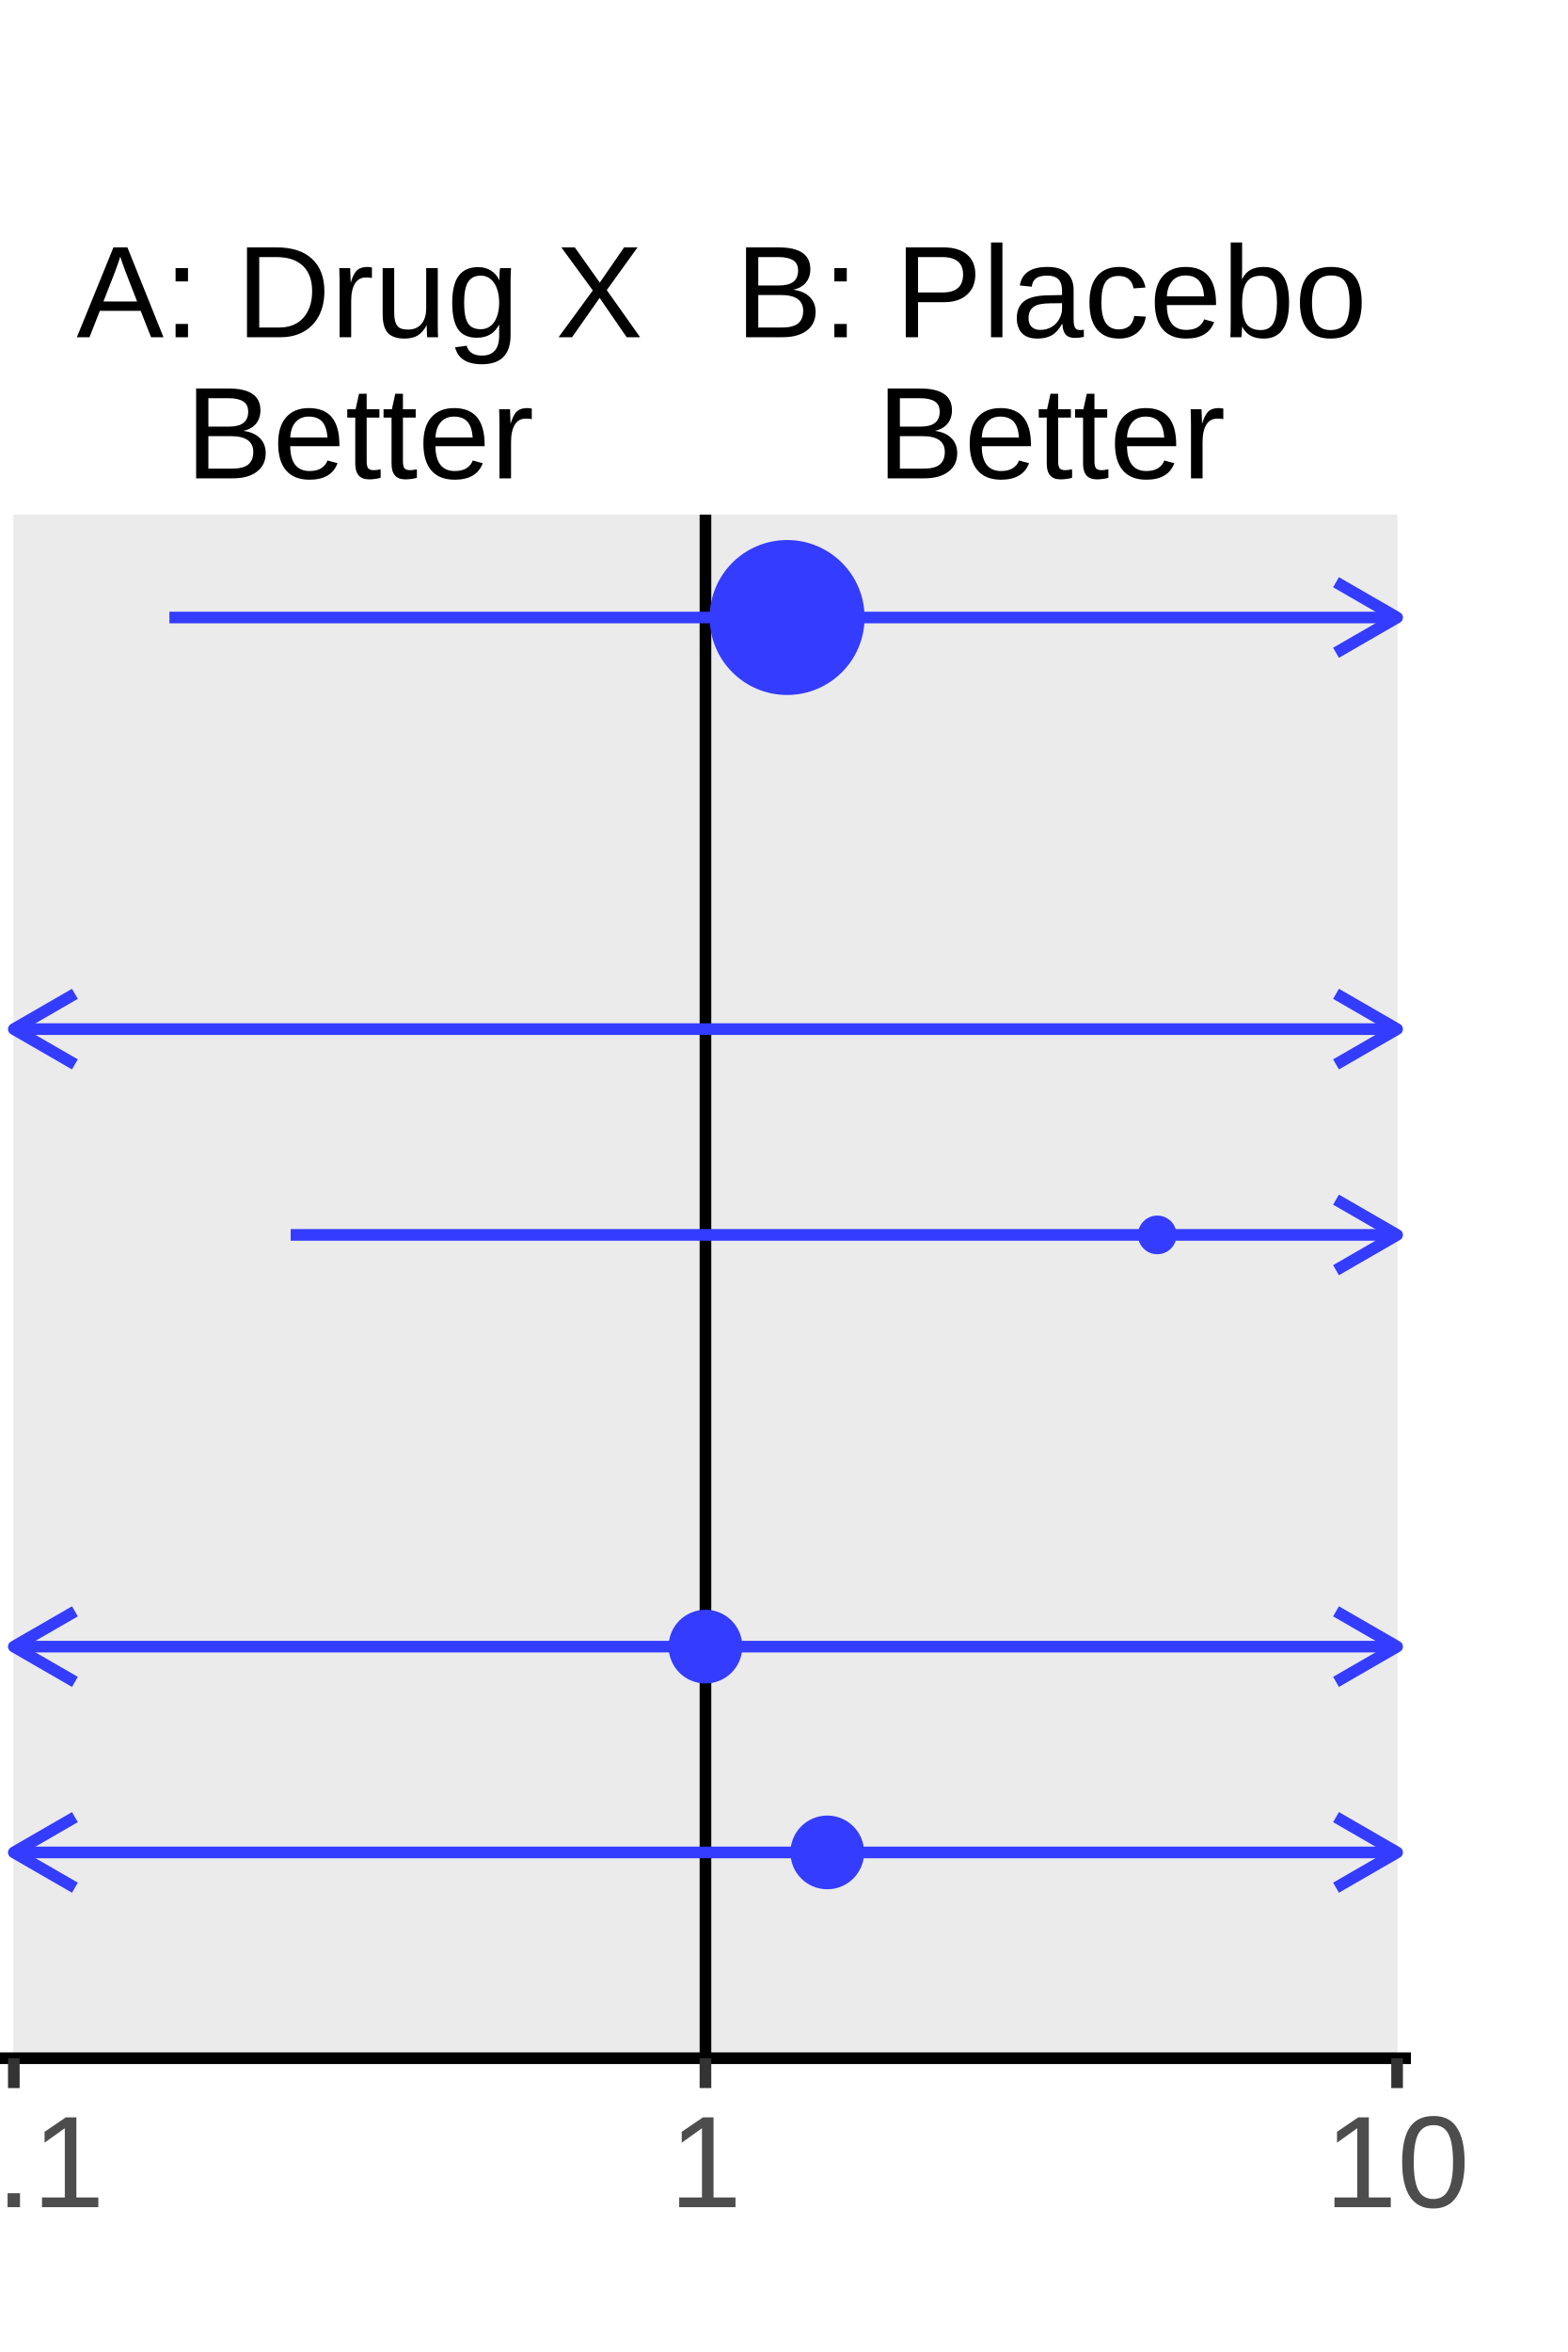
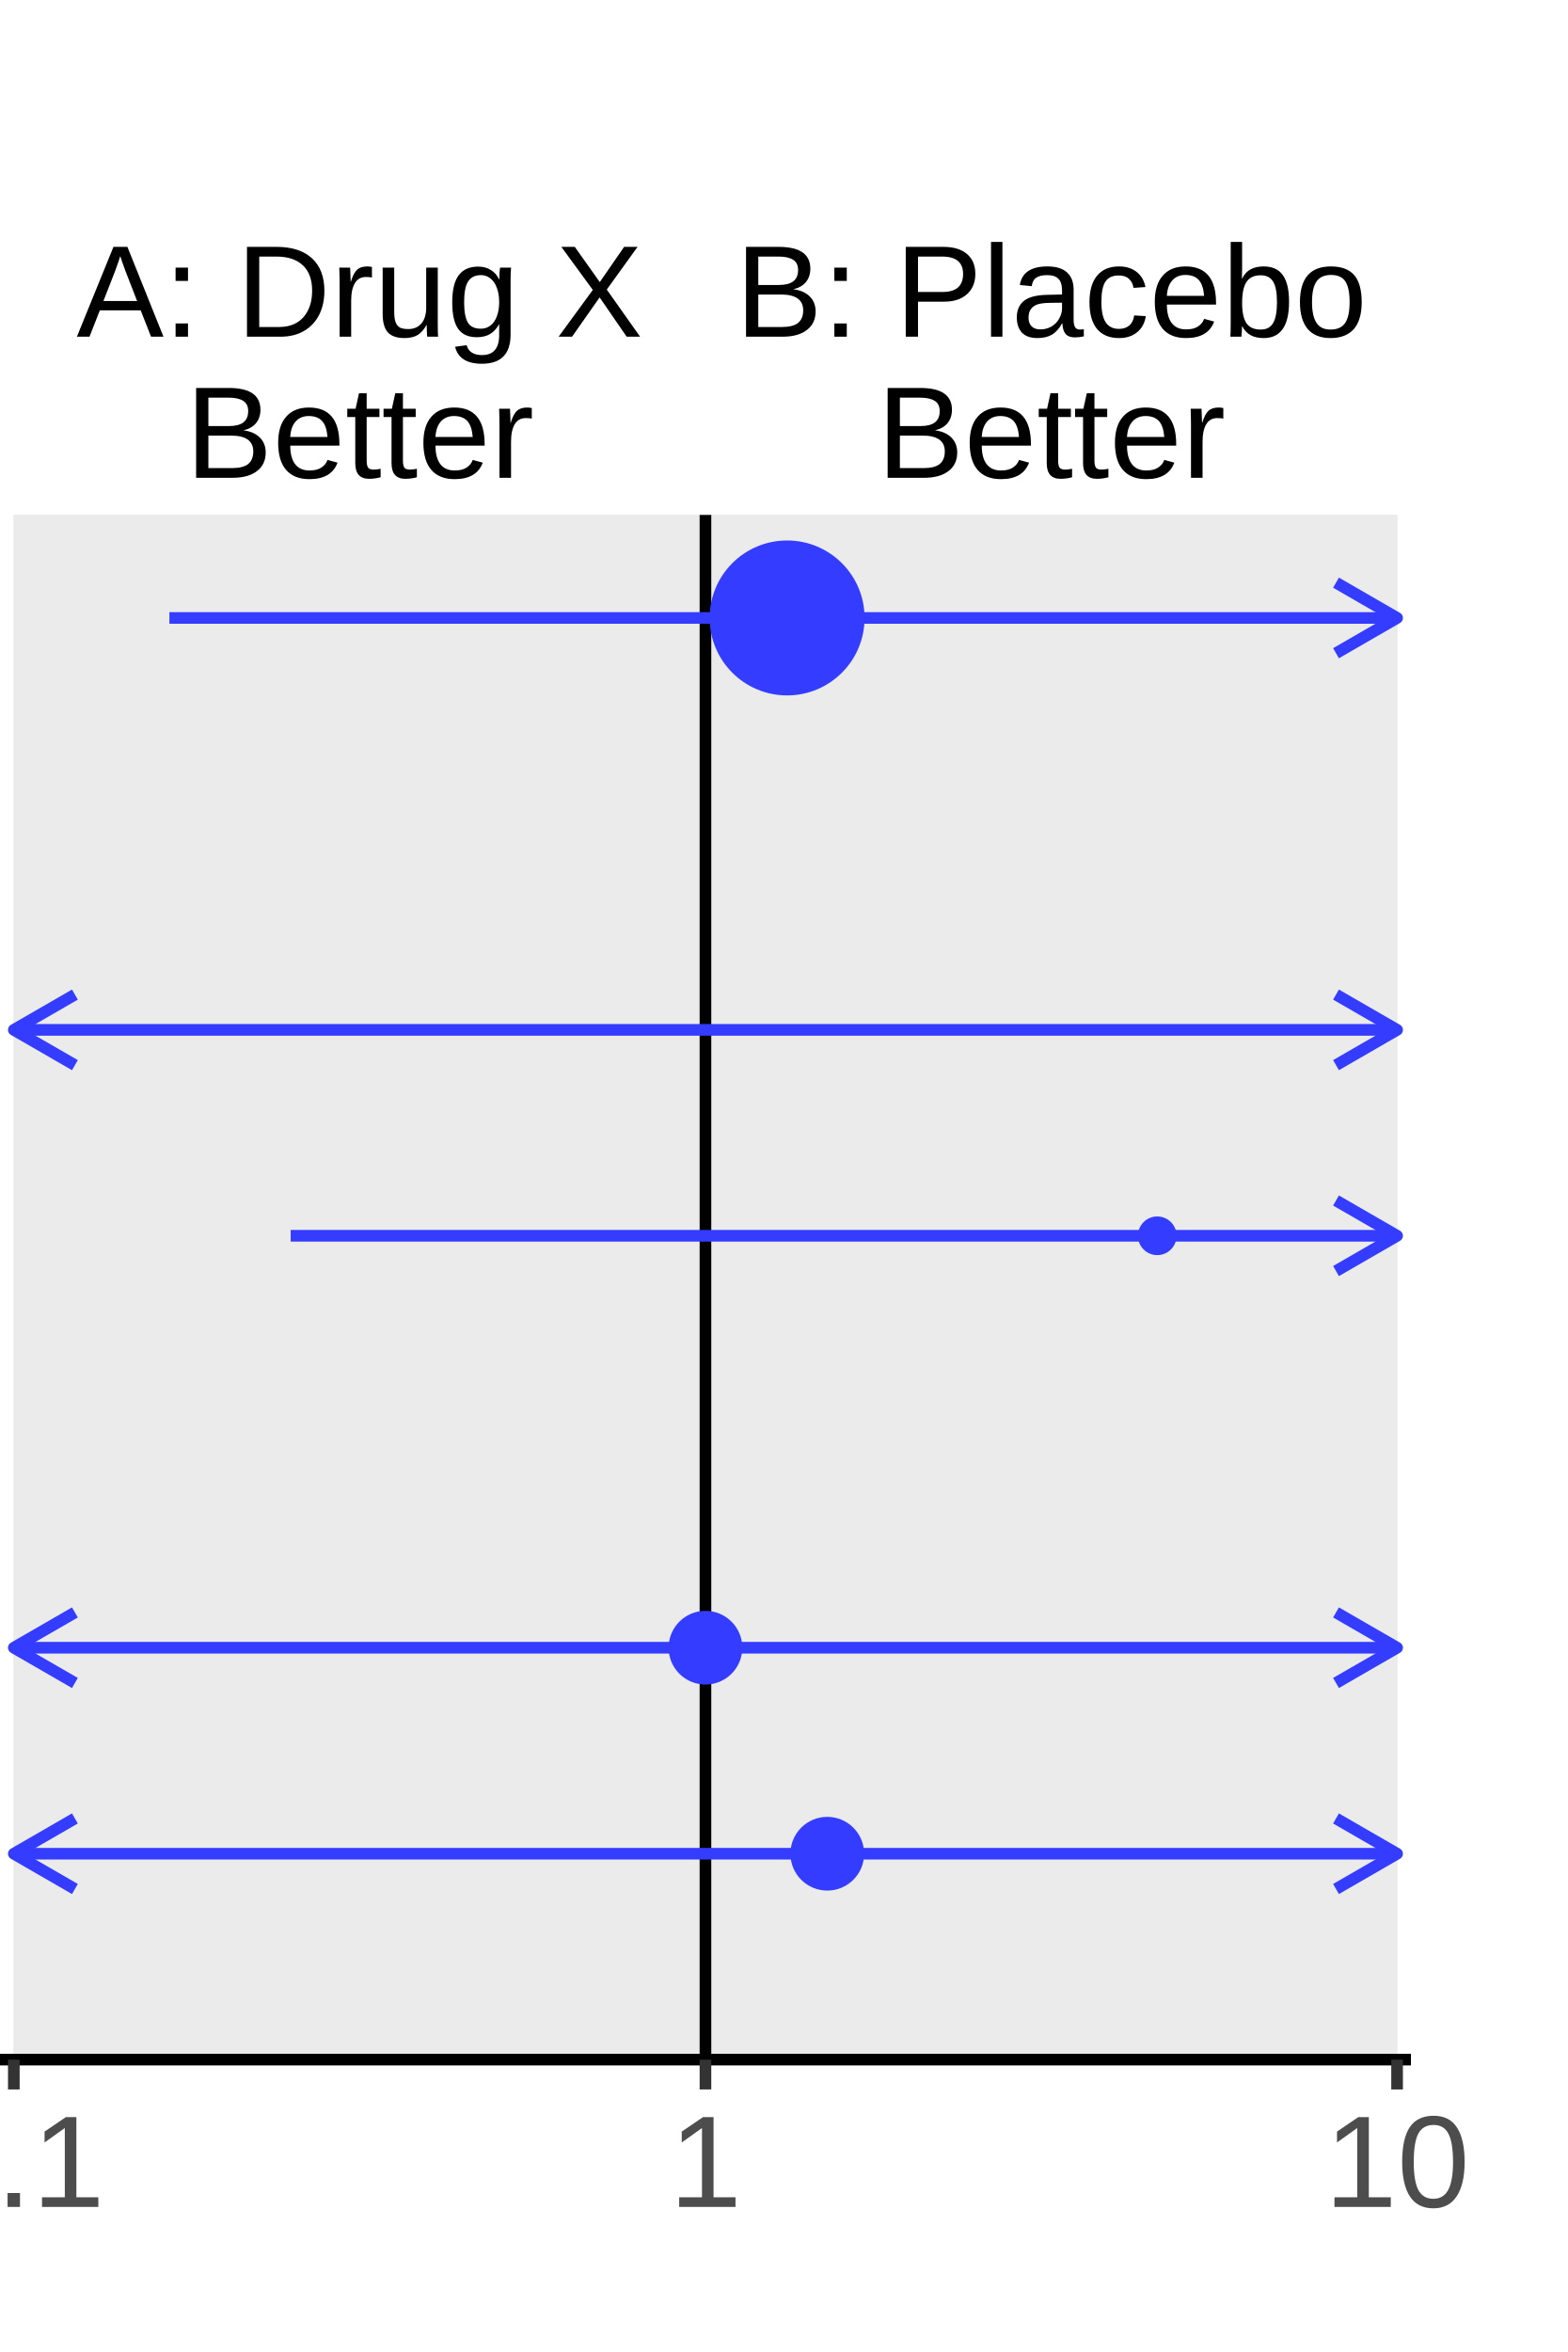
<svg xmlns="http://www.w3.org/2000/svg" class="svglite" width="144.00pt" height="216.00pt" viewBox="0 0 144.00 216.00">
  <defs>
    <style type="text/css">
    .svglite line, .svglite polyline, .svglite polygon, .svglite path, .svglite rect, .svglite circle {
      fill: none;
      stroke: #000000;
      stroke-linecap: round;
      stroke-linejoin: round;
      stroke-miterlimit: 10.00;
    }
    .svglite text {
      white-space: pre;
    }
  </style>
  </defs>
  <rect width="100%" height="100%" style="stroke: none; fill: none;" />
  <defs>
    <clipPath id="cpMC4wMHwxNDQuMDB8MC4wMHwyMTYuMDA=">
      <rect x="0.00" y="0.00" width="144.00" height="216.00" />
    </clipPath>
  </defs>
  <g clip-path="url(#cpMC4wMHwxNDQuMDB8MC4wMHwyMTYuMDA=)">
    <rect x="0.00" y="0.00" width="144.00" height="216.00" style="stroke-width: 1.07; stroke: none;" />
-     <rect x="0.00" y="-0" width="129.60" height="189.02" style="stroke-width: 1.07; stroke: none;" />
-     <rect x="1.27" y="47.26" width="127.06" height="141.77" style="stroke-width: 1.07; stroke: none; stroke-linecap: butt; stroke-linejoin: miter; fill: #EBEBEB;" />
-     <rect x="1.27" y="47.26" width="127.06" height="141.77" style="stroke-width: 1.07; stroke: none; stroke-linecap: butt; stroke-linejoin: miter; fill: #EBEBEB;" />
-     <rect x="1.27" y="47.26" width="127.06" height="141.77" style="stroke-width: 1.07; stroke: none; stroke-linecap: butt; stroke-linejoin: miter; fill: #EBEBEB;" />
-     <rect x="1.27" y="47.26" width="127.06" height="141.77" style="stroke-width: 1.07; stroke: none; stroke-linecap: butt; stroke-linejoin: miter; fill: #EBEBEB;" />
-     <rect x="1.27" y="47.26" width="127.06" height="141.77" style="stroke-width: 1.07; stroke: none; stroke-linecap: butt; stroke-linejoin: miter; fill: #EBEBEB;" />
-     <line x1="64.80" y1="189.02" x2="64.80" y2="47.26" style="stroke-width: 1.07; stroke-linecap: butt;" />
-     <text x="33.04" y="30.97" text-anchor="middle" style="font-size: 12.00px; font-family: &quot;Liberation Sans&quot;;" textLength="57.30px" lengthAdjust="spacingAndGlyphs">A: Drug X</text>
-     <text x="33.04" y="43.93" text-anchor="middle" style="font-size: 12.00px; font-family: &quot;Liberation Sans&quot;;" textLength="37.36px" lengthAdjust="spacingAndGlyphs">Better</text>
-     <text x="96.56" y="30.97" text-anchor="middle" style="font-size: 12.00px; font-family: &quot;Liberation Sans&quot;;" textLength="62.98px" lengthAdjust="spacingAndGlyphs">B: Placebo</text>
-     <text x="96.56" y="43.93" text-anchor="middle" style="font-size: 12.00px; font-family: &quot;Liberation Sans&quot;;" textLength="37.36px" lengthAdjust="spacingAndGlyphs">Better</text>
-     <circle cx="72.30" cy="56.71" r="6.76" style="stroke-width: 0.71; stroke: #343CFF; fill: #343CFF;" />
-     <circle cx="106.30" cy="113.41" r="1.42" style="stroke-width: 0.71; stroke: #343CFF; fill: #343CFF;" />
-     <circle cx="64.80" cy="151.22" r="3.03" style="stroke-width: 0.71; stroke: #343CFF; fill: #343CFF;" />
-     <circle cx="75.99" cy="170.12" r="3.03" style="stroke-width: 0.71; stroke: #343CFF; fill: #343CFF;" />
-     <line x1="15.56" y1="56.71" x2="128.33" y2="56.71" style="stroke-width: 1.07; stroke: #343CFF; stroke-linecap: butt;" />
-     <polyline points="122.72,59.95 128.33,56.71 122.72,53.47 " style="stroke-width: 1.07; stroke: #343CFF; stroke-linecap: butt;" />
-     <line x1="1.27" y1="94.51" x2="128.33" y2="94.51" style="stroke-width: 1.07; stroke: #343CFF; stroke-linecap: butt;" />
-     <polyline points="6.88,91.27 1.27,94.51 6.88,97.75 " style="stroke-width: 1.07; stroke: #343CFF; stroke-linecap: butt;" />
-     <polyline points="122.72,97.75 128.33,94.51 122.72,91.27 " style="stroke-width: 1.07; stroke: #343CFF; stroke-linecap: butt;" />
-     <line x1="26.70" y1="113.41" x2="128.33" y2="113.41" style="stroke-width: 1.07; stroke: #343CFF; stroke-linecap: butt;" />
-     <polyline points="122.72,116.65 128.33,113.41 122.72,110.17 " style="stroke-width: 1.07; stroke: #343CFF; stroke-linecap: butt;" />
-     <line x1="1.27" y1="151.22" x2="128.33" y2="151.22" style="stroke-width: 1.07; stroke: #343CFF; stroke-linecap: butt;" />
-     <polyline points="6.88,147.98 1.27,151.22 6.88,154.46 " style="stroke-width: 1.07; stroke: #343CFF; stroke-linecap: butt;" />
-     <polyline points="122.72,154.46 128.33,151.22 122.72,147.98 " style="stroke-width: 1.07; stroke: #343CFF; stroke-linecap: butt;" />
-     <line x1="1.27" y1="170.12" x2="128.33" y2="170.12" style="stroke-width: 1.07; stroke: #343CFF; stroke-linecap: butt;" />
-     <polyline points="6.88,166.88 1.27,170.12 6.88,173.36 " style="stroke-width: 1.07; stroke: #343CFF; stroke-linecap: butt;" />
-     <polyline points="122.72,173.36 128.33,170.12 122.72,166.88 " style="stroke-width: 1.07; stroke: #343CFF; stroke-linecap: butt;" />
-     <polyline points="0.00,189.02 129.60,189.02 " style="stroke-width: 1.07; stroke-linecap: butt;" />
-     <polyline points="1.27,191.76 1.27,189.02 " style="stroke-width: 1.07; stroke: #333333; stroke-linecap: butt;" />
-     <polyline points="64.80,191.76 64.80,189.02 " style="stroke-width: 1.07; stroke: #333333; stroke-linecap: butt;" />
-     <polyline points="128.33,191.76 128.33,189.02 " style="stroke-width: 1.07; stroke: #333333; stroke-linecap: butt;" />
-     <text x="1.27" y="202.70" text-anchor="middle" style="font-size: 12.00px;fill: #4D4D4D; font-family: &quot;Liberation Sans&quot;;" textLength="19.09px" lengthAdjust="spacingAndGlyphs">0.1</text>
-     <text x="64.80" y="202.70" text-anchor="middle" style="font-size: 12.00px;fill: #4D4D4D; font-family: &quot;Liberation Sans&quot;;" textLength="7.64px" lengthAdjust="spacingAndGlyphs">1</text>
-     <text x="128.33" y="202.70" text-anchor="middle" style="font-size: 12.00px;fill: #4D4D4D; font-family: &quot;Liberation Sans&quot;;" textLength="15.28px" lengthAdjust="spacingAndGlyphs">10</text>
+     <rect x="0.00" y="0.00" width="129.60" height="189.15" style="stroke-width: 1.07; stroke: none;" />
+     <rect x="1.27" y="47.29" width="127.06" height="141.86" style="stroke-width: 1.07; stroke: none; stroke-linecap: butt; stroke-linejoin: miter; fill: #EBEBEB;" />
+     <rect x="1.27" y="47.29" width="127.06" height="141.86" style="stroke-width: 1.07; stroke: none; stroke-linecap: butt; stroke-linejoin: miter; fill: #EBEBEB;" />
+     <rect x="1.27" y="47.29" width="127.06" height="141.86" style="stroke-width: 1.07; stroke: none; stroke-linecap: butt; stroke-linejoin: miter; fill: #EBEBEB;" />
+     <rect x="1.27" y="47.29" width="127.06" height="141.86" style="stroke-width: 1.07; stroke: none; stroke-linecap: butt; stroke-linejoin: miter; fill: #EBEBEB;" />
+     <rect x="1.27" y="47.29" width="127.06" height="141.86" style="stroke-width: 1.07; stroke: none; stroke-linecap: butt; stroke-linejoin: miter; fill: #EBEBEB;" />
+     <line x1="64.80" y1="189.15" x2="64.80" y2="47.29" style="stroke-width: 1.07; stroke-linecap: butt;" />
+     <text x="33.04" y="30.92" text-anchor="middle" style="font-size: 12.00px; font-family: &quot;Arial&quot;;" textLength="52.03px" lengthAdjust="spacingAndGlyphs">A: Drug X</text>
+     <text x="33.04" y="43.88" text-anchor="middle" style="font-size: 12.00px; font-family: &quot;Arial&quot;;" textLength="32.02px" lengthAdjust="spacingAndGlyphs">Better</text>
+     <text x="96.56" y="30.92" text-anchor="middle" style="font-size: 12.00px; font-family: &quot;Arial&quot;;" textLength="58.05px" lengthAdjust="spacingAndGlyphs">B: Placebo</text>
+     <text x="96.56" y="43.88" text-anchor="middle" style="font-size: 12.00px; font-family: &quot;Arial&quot;;" textLength="32.02px" lengthAdjust="spacingAndGlyphs">Better</text>
+     <circle cx="72.30" cy="56.75" r="6.76" style="stroke-width: 0.71; stroke: #343CFF; fill: #343CFF;" />
+     <circle cx="106.30" cy="113.49" r="1.42" style="stroke-width: 0.71; stroke: #343CFF; fill: #343CFF;" />
+     <circle cx="64.80" cy="151.32" r="3.03" style="stroke-width: 0.71; stroke: #343CFF; fill: #343CFF;" />
+     <circle cx="75.99" cy="170.24" r="3.03" style="stroke-width: 0.71; stroke: #343CFF; fill: #343CFF;" />
+     <line x1="15.56" y1="56.75" x2="128.33" y2="56.75" style="stroke-width: 1.07; stroke: #343CFF; stroke-linecap: butt;" />
+     <polyline points="122.72,59.99 128.33,56.75 122.72,53.51 " style="stroke-width: 1.07; stroke: #343CFF; stroke-linecap: butt;" />
+     <line x1="1.27" y1="94.58" x2="128.33" y2="94.58" style="stroke-width: 1.07; stroke: #343CFF; stroke-linecap: butt;" />
+     <polyline points="6.88,91.34 1.27,94.58 6.88,97.82 " style="stroke-width: 1.07; stroke: #343CFF; stroke-linecap: butt;" />
+     <polyline points="122.72,97.82 128.33,94.58 122.72,91.34 " style="stroke-width: 1.07; stroke: #343CFF; stroke-linecap: butt;" />
+     <line x1="26.70" y1="113.49" x2="128.33" y2="113.49" style="stroke-width: 1.07; stroke: #343CFF; stroke-linecap: butt;" />
+     <polyline points="122.72,116.73 128.33,113.49 122.72,110.25 " style="stroke-width: 1.07; stroke: #343CFF; stroke-linecap: butt;" />
+     <line x1="1.27" y1="151.32" x2="128.33" y2="151.32" style="stroke-width: 1.07; stroke: #343CFF; stroke-linecap: butt;" />
+     <polyline points="6.88,148.08 1.27,151.32 6.88,154.56 " style="stroke-width: 1.07; stroke: #343CFF; stroke-linecap: butt;" />
+     <polyline points="122.72,154.56 128.33,151.32 122.72,148.08 " style="stroke-width: 1.07; stroke: #343CFF; stroke-linecap: butt;" />
+     <line x1="1.27" y1="170.24" x2="128.33" y2="170.24" style="stroke-width: 1.07; stroke: #343CFF; stroke-linecap: butt;" />
+     <polyline points="6.88,167.00 1.27,170.24 6.88,173.48 " style="stroke-width: 1.07; stroke: #343CFF; stroke-linecap: butt;" />
+     <polyline points="122.72,173.48 128.33,170.24 122.72,167.00 " style="stroke-width: 1.07; stroke: #343CFF; stroke-linecap: butt;" />
+     <polyline points="0.00,189.15 129.60,189.15 " style="stroke-width: 1.07; stroke-linecap: butt;" />
+     <polyline points="1.27,191.89 1.27,189.15 " style="stroke-width: 1.07; stroke: #333333; stroke-linecap: butt;" />
+     <polyline points="64.80,191.89 64.80,189.15 " style="stroke-width: 1.07; stroke: #333333; stroke-linecap: butt;" />
+     <polyline points="128.33,191.89 128.33,189.15 " style="stroke-width: 1.07; stroke: #333333; stroke-linecap: butt;" />
+     <text x="1.27" y="202.68" text-anchor="middle" style="font-size: 12.00px;fill: #4D4D4D; font-family: &quot;Arial&quot;;" textLength="16.68px" lengthAdjust="spacingAndGlyphs">0.1</text>
+     <text x="64.80" y="202.68" text-anchor="middle" style="font-size: 12.00px;fill: #4D4D4D; font-family: &quot;Arial&quot;;" textLength="6.67px" lengthAdjust="spacingAndGlyphs">1</text>
+     <text x="128.33" y="202.68" text-anchor="middle" style="font-size: 12.00px;fill: #4D4D4D; font-family: &quot;Arial&quot;;" textLength="13.35px" lengthAdjust="spacingAndGlyphs">10</text>
  </g>
</svg>
